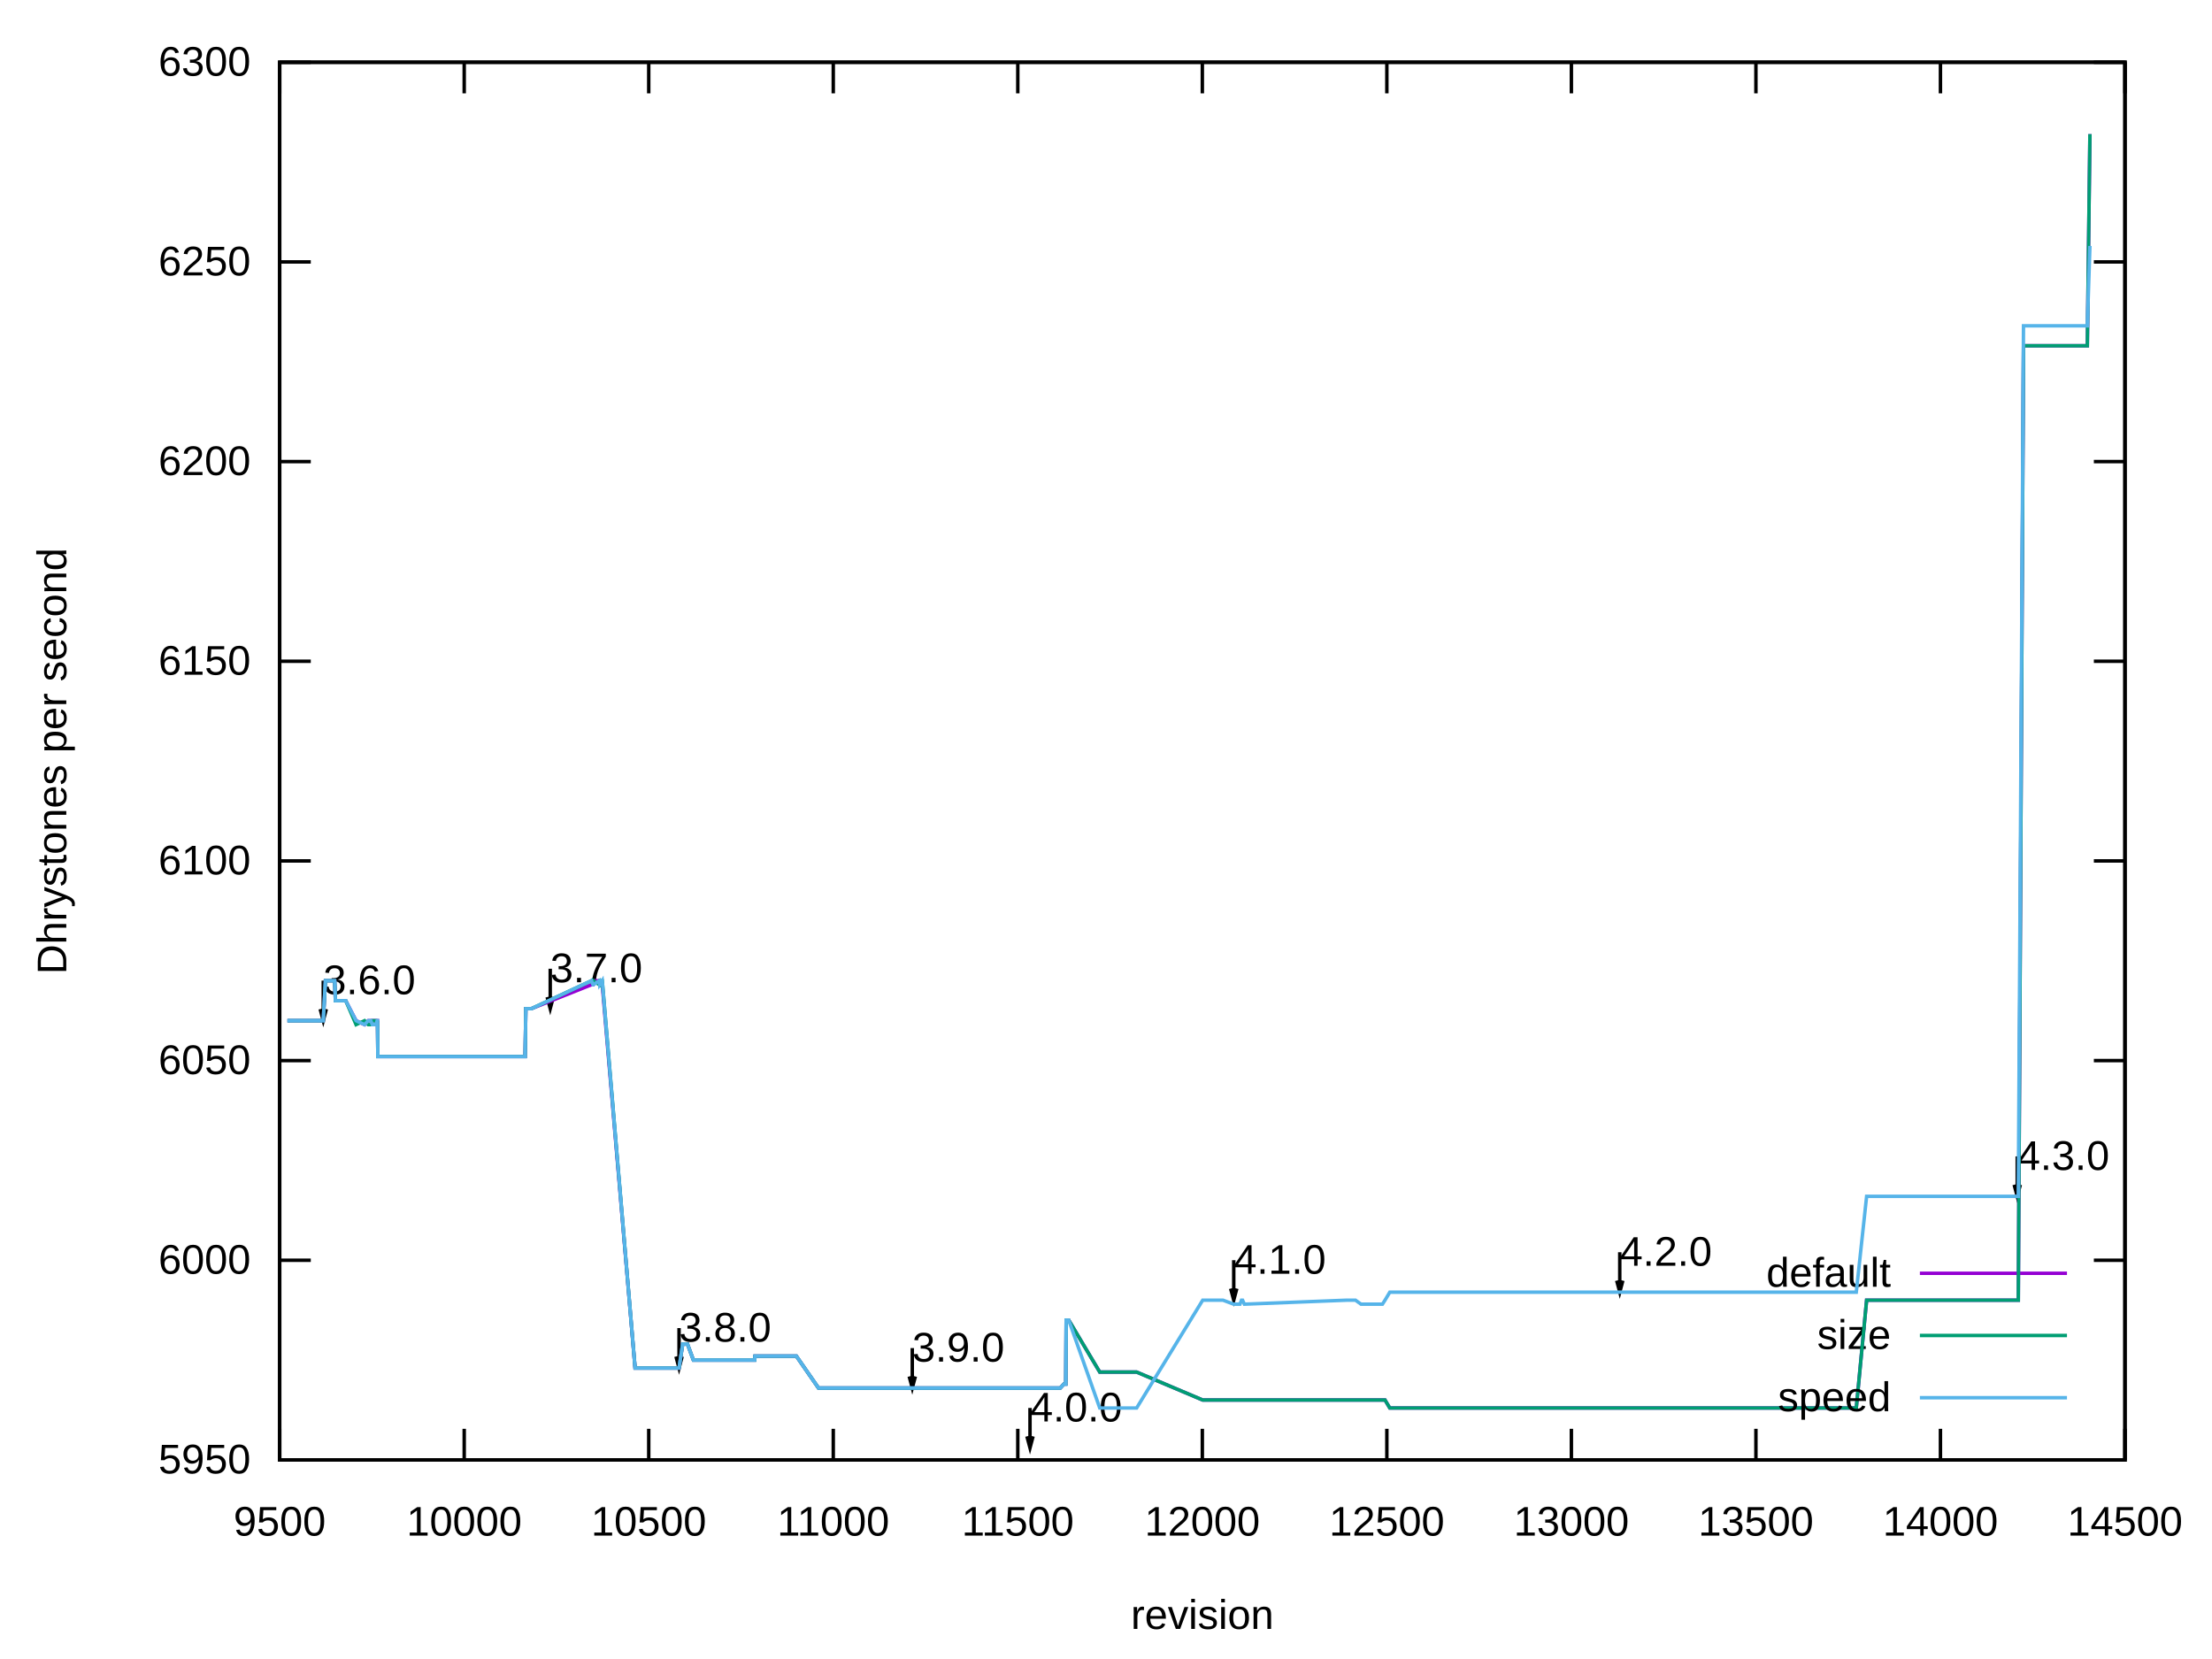
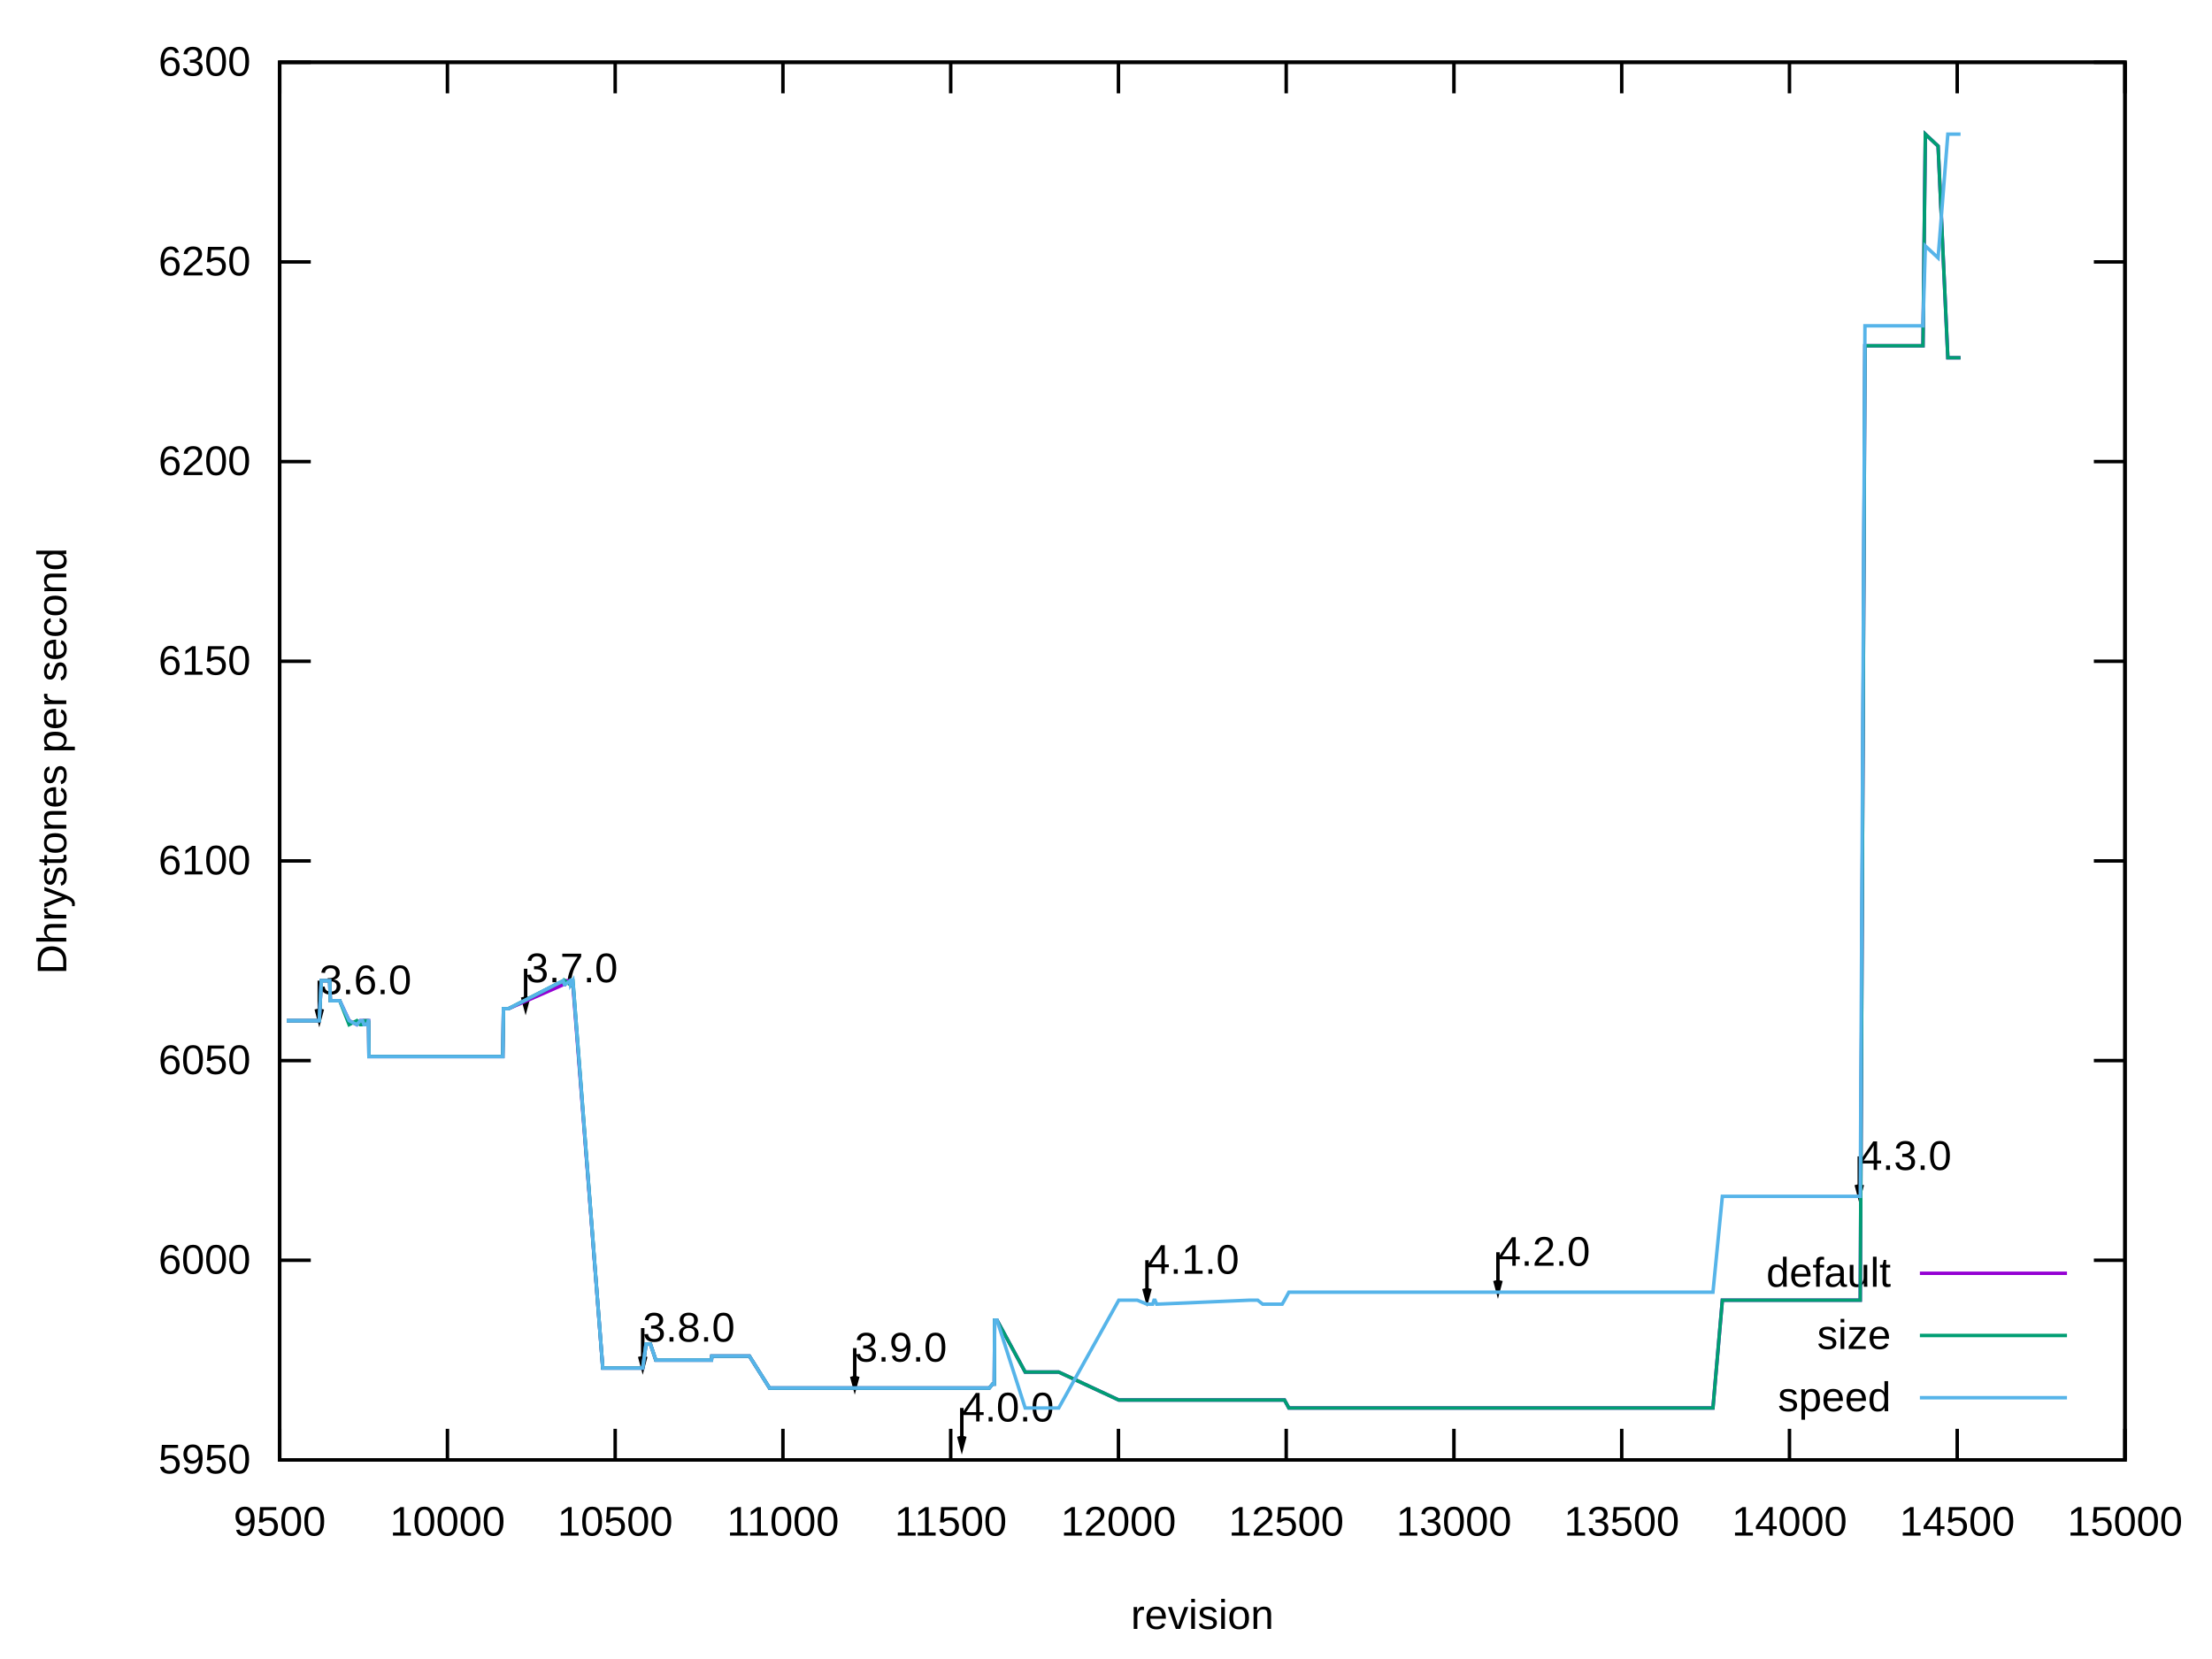
<svg xmlns="http://www.w3.org/2000/svg" xmlns:xlink="http://www.w3.org/1999/xlink" width="640" height="480" viewBox="0 0 640 480">
  <g id="gnuplot_canvas">
    <rect x="0" y="0" width="640" height="480" fill="none" />
    <defs>
      <circle id="gpDot" r="0.5" stroke-width="0.5" stroke="currentColor" />
      <path id="gpPt0" stroke-width="0.222" stroke="currentColor" d="M-1,0 h2 M0,-1 v2" />
      <path id="gpPt1" stroke-width="0.222" stroke="currentColor" d="M-1,-1 L1,1 M1,-1 L-1,1" />
      <path id="gpPt2" stroke-width="0.222" stroke="currentColor" d="M-1,0 L1,0 M0,-1 L0,1 M-1,-1 L1,1 M-1,1 L1,-1" />
      <rect id="gpPt3" stroke-width="0.222" stroke="currentColor" x="-1" y="-1" width="2" height="2" />
      <rect id="gpPt4" stroke-width="0.222" stroke="currentColor" fill="currentColor" x="-1" y="-1" width="2" height="2" />
      <circle id="gpPt5" stroke-width="0.222" stroke="currentColor" cx="0" cy="0" r="1" />
      <use xlink:href="#gpPt5" id="gpPt6" fill="currentColor" stroke="none" />
      <path id="gpPt7" stroke-width="0.222" stroke="currentColor" d="M0,-1.33 L-1.33,0.67 L1.33,0.67 z" />
      <use xlink:href="#gpPt7" id="gpPt8" fill="currentColor" stroke="none" />
      <use xlink:href="#gpPt7" id="gpPt9" stroke="currentColor" transform="rotate(180)" />
      <use xlink:href="#gpPt9" id="gpPt10" fill="currentColor" stroke="none" />
      <use xlink:href="#gpPt3" id="gpPt11" stroke="currentColor" transform="rotate(45)" />
      <use xlink:href="#gpPt11" id="gpPt12" fill="currentColor" stroke="none" />
      <path id="gpPt13" stroke-width="0.222" stroke="currentColor" d="M0,1.330 L1.265,0.411 L0.782,-1.067 L-0.782,-1.076 L-1.265,0.411 z" />
      <use xlink:href="#gpPt13" id="gpPt14" fill="currentColor" stroke="none" />
      <filter id="textbox" filterUnits="objectBoundingBox" x="0" y="0" height="1" width="1">
        <feFlood flood-color="white" flood-opacity="1" result="bgnd" />
        <feComposite in="SourceGraphic" in2="bgnd" operator="atop" />
      </filter>
      <filter id="greybox" filterUnits="objectBoundingBox" x="0" y="0" height="1" width="1">
        <feFlood flood-color="lightgrey" flood-opacity="1" result="grey" />
        <feComposite in="SourceGraphic" in2="grey" operator="atop" />
      </filter>
    </defs>
    <g fill="none" color="white" stroke="currentColor" stroke-width="1.00" stroke-linecap="butt" stroke-linejoin="miter">
</g>
    <g fill="none" color="black" stroke="currentColor" stroke-width="1.00" stroke-linecap="butt" stroke-linejoin="miter">
      <path stroke="black" d="M80.92,422.40 L89.92,422.40 M614.82,422.40 L605.82,422.40  " />
      <g transform="translate(72.53,426.30)" stroke="none" fill="black" font-family="Arial" font-size="12.00" text-anchor="end">
        <text>
          <tspan font-family="Arial"> 5950</tspan>
        </text>
      </g>
    </g>
    <g fill="none" color="black" stroke="currentColor" stroke-width="1.00" stroke-linecap="butt" stroke-linejoin="miter">
      <path stroke="black" d="M80.92,364.63 L89.92,364.63 M614.82,364.63 L605.82,364.63  " />
      <g transform="translate(72.53,368.53)" stroke="none" fill="black" font-family="Arial" font-size="12.00" text-anchor="end">
        <text>
          <tspan font-family="Arial"> 6000</tspan>
        </text>
      </g>
    </g>
    <g fill="none" color="black" stroke="currentColor" stroke-width="1.00" stroke-linecap="butt" stroke-linejoin="miter">
      <path stroke="black" d="M80.92,306.86 L89.92,306.86 M614.82,306.86 L605.82,306.86  " />
      <g transform="translate(72.53,310.76)" stroke="none" fill="black" font-family="Arial" font-size="12.00" text-anchor="end">
        <text>
          <tspan font-family="Arial"> 6050</tspan>
        </text>
      </g>
    </g>
    <g fill="none" color="black" stroke="currentColor" stroke-width="1.00" stroke-linecap="butt" stroke-linejoin="miter">
      <path stroke="black" d="M80.92,249.09 L89.92,249.09 M614.82,249.09 L605.82,249.09  " />
      <g transform="translate(72.53,252.99)" stroke="none" fill="black" font-family="Arial" font-size="12.00" text-anchor="end">
        <text>
          <tspan font-family="Arial"> 6100</tspan>
        </text>
      </g>
    </g>
    <g fill="none" color="black" stroke="currentColor" stroke-width="1.00" stroke-linecap="butt" stroke-linejoin="miter">
      <path stroke="black" d="M80.92,191.32 L89.92,191.32 M614.82,191.32 L605.82,191.32  " />
      <g transform="translate(72.53,195.22)" stroke="none" fill="black" font-family="Arial" font-size="12.00" text-anchor="end">
        <text>
          <tspan font-family="Arial"> 6150</tspan>
        </text>
      </g>
    </g>
    <g fill="none" color="black" stroke="currentColor" stroke-width="1.00" stroke-linecap="butt" stroke-linejoin="miter">
      <path stroke="black" d="M80.92,133.55 L89.92,133.55 M614.82,133.55 L605.82,133.55  " />
      <g transform="translate(72.53,137.45)" stroke="none" fill="black" font-family="Arial" font-size="12.00" text-anchor="end">
        <text>
          <tspan font-family="Arial"> 6200</tspan>
        </text>
      </g>
    </g>
    <g fill="none" color="black" stroke="currentColor" stroke-width="1.00" stroke-linecap="butt" stroke-linejoin="miter">
      <path stroke="black" d="M80.92,75.78 L89.92,75.78 M614.82,75.78 L605.82,75.78  " />
      <g transform="translate(72.53,79.68)" stroke="none" fill="black" font-family="Arial" font-size="12.00" text-anchor="end">
        <text>
          <tspan font-family="Arial"> 6250</tspan>
        </text>
      </g>
    </g>
    <g fill="none" color="black" stroke="currentColor" stroke-width="1.00" stroke-linecap="butt" stroke-linejoin="miter">
      <path stroke="black" d="M80.92,18.01 L89.92,18.01 M614.82,18.01 L605.82,18.01  " />
      <g transform="translate(72.53,21.91)" stroke="none" fill="black" font-family="Arial" font-size="12.00" text-anchor="end">
        <text>
          <tspan font-family="Arial"> 6300</tspan>
        </text>
      </g>
    </g>
    <g fill="none" color="black" stroke="currentColor" stroke-width="1.00" stroke-linecap="butt" stroke-linejoin="miter">
      <path stroke="black" d="M80.92,422.40 L80.92,413.40 M80.92,18.01 L80.92,27.01  " />
      <g transform="translate(80.92,444.30)" stroke="none" fill="black" font-family="Arial" font-size="12.00" text-anchor="middle">
        <text>
          <tspan font-family="Arial"> 9500</tspan>
        </text>
      </g>
    </g>
    <g fill="none" color="black" stroke="currentColor" stroke-width="1.00" stroke-linecap="butt" stroke-linejoin="miter">
-       <path stroke="black" d="M134.31,422.40 L134.31,413.40 M134.31,18.01 L134.31,27.01  " />
-       <g transform="translate(134.31,444.30)" stroke="none" fill="black" font-family="Arial" font-size="12.00" text-anchor="middle">
+       <path stroke="black" d="M129.46,422.40 L129.46,413.40 M129.46,18.01 L129.46,27.01  " />
+       <g transform="translate(129.46,444.30)" stroke="none" fill="black" font-family="Arial" font-size="12.00" text-anchor="middle">
        <text>
          <tspan font-family="Arial"> 10000</tspan>
        </text>
      </g>
    </g>
    <g fill="none" color="black" stroke="currentColor" stroke-width="1.00" stroke-linecap="butt" stroke-linejoin="miter">
-       <path stroke="black" d="M187.70,422.40 L187.70,413.40 M187.70,18.01 L187.70,27.01  " />
-       <g transform="translate(187.70,444.30)" stroke="none" fill="black" font-family="Arial" font-size="12.00" text-anchor="middle">
+       <path stroke="black" d="M177.99,422.40 L177.99,413.40 M177.99,18.01 L177.99,27.01  " />
+       <g transform="translate(177.99,444.30)" stroke="none" fill="black" font-family="Arial" font-size="12.00" text-anchor="middle">
        <text>
          <tspan font-family="Arial"> 10500</tspan>
        </text>
      </g>
    </g>
    <g fill="none" color="black" stroke="currentColor" stroke-width="1.00" stroke-linecap="butt" stroke-linejoin="miter">
-       <path stroke="black" d="M241.09,422.40 L241.09,413.40 M241.09,18.01 L241.09,27.01  " />
-       <g transform="translate(241.09,444.30)" stroke="none" fill="black" font-family="Arial" font-size="12.00" text-anchor="middle">
+       <path stroke="black" d="M226.53,422.40 L226.53,413.40 M226.53,18.01 L226.53,27.01  " />
+       <g transform="translate(226.53,444.30)" stroke="none" fill="black" font-family="Arial" font-size="12.00" text-anchor="middle">
        <text>
          <tspan font-family="Arial"> 11000</tspan>
        </text>
      </g>
    </g>
    <g fill="none" color="black" stroke="currentColor" stroke-width="1.00" stroke-linecap="butt" stroke-linejoin="miter">
-       <path stroke="black" d="M294.48,422.40 L294.48,413.40 M294.48,18.01 L294.48,27.01  " />
-       <g transform="translate(294.48,444.30)" stroke="none" fill="black" font-family="Arial" font-size="12.00" text-anchor="middle">
+       <path stroke="black" d="M275.07,422.40 L275.07,413.40 M275.07,18.01 L275.07,27.01  " />
+       <g transform="translate(275.07,444.30)" stroke="none" fill="black" font-family="Arial" font-size="12.00" text-anchor="middle">
        <text>
          <tspan font-family="Arial"> 11500</tspan>
        </text>
      </g>
    </g>
    <g fill="none" color="black" stroke="currentColor" stroke-width="1.00" stroke-linecap="butt" stroke-linejoin="miter">
-       <path stroke="black" d="M347.87,422.40 L347.87,413.40 M347.87,18.01 L347.87,27.01  " />
-       <g transform="translate(347.87,444.30)" stroke="none" fill="black" font-family="Arial" font-size="12.00" text-anchor="middle">
+       <path stroke="black" d="M323.60,422.40 L323.60,413.40 M323.60,18.01 L323.60,27.01  " />
+       <g transform="translate(323.60,444.30)" stroke="none" fill="black" font-family="Arial" font-size="12.00" text-anchor="middle">
        <text>
          <tspan font-family="Arial"> 12000</tspan>
        </text>
      </g>
    </g>
    <g fill="none" color="black" stroke="currentColor" stroke-width="1.00" stroke-linecap="butt" stroke-linejoin="miter">
-       <path stroke="black" d="M401.26,422.40 L401.26,413.40 M401.26,18.01 L401.26,27.01  " />
-       <g transform="translate(401.26,444.30)" stroke="none" fill="black" font-family="Arial" font-size="12.00" text-anchor="middle">
+       <path stroke="black" d="M372.14,422.40 L372.14,413.40 M372.14,18.01 L372.14,27.01  " />
+       <g transform="translate(372.14,444.30)" stroke="none" fill="black" font-family="Arial" font-size="12.00" text-anchor="middle">
        <text>
          <tspan font-family="Arial"> 12500</tspan>
        </text>
      </g>
    </g>
    <g fill="none" color="black" stroke="currentColor" stroke-width="1.00" stroke-linecap="butt" stroke-linejoin="miter">
-       <path stroke="black" d="M454.65,422.40 L454.65,413.40 M454.65,18.01 L454.65,27.01  " />
-       <g transform="translate(454.65,444.30)" stroke="none" fill="black" font-family="Arial" font-size="12.00" text-anchor="middle">
+       <path stroke="black" d="M420.67,422.40 L420.67,413.40 M420.67,18.01 L420.67,27.01  " />
+       <g transform="translate(420.67,444.30)" stroke="none" fill="black" font-family="Arial" font-size="12.00" text-anchor="middle">
        <text>
          <tspan font-family="Arial"> 13000</tspan>
        </text>
      </g>
    </g>
    <g fill="none" color="black" stroke="currentColor" stroke-width="1.00" stroke-linecap="butt" stroke-linejoin="miter">
-       <path stroke="black" d="M508.04,422.40 L508.04,413.40 M508.04,18.01 L508.04,27.01  " />
-       <g transform="translate(508.04,444.30)" stroke="none" fill="black" font-family="Arial" font-size="12.00" text-anchor="middle">
+       <path stroke="black" d="M469.21,422.40 L469.21,413.40 M469.21,18.01 L469.21,27.01  " />
+       <g transform="translate(469.21,444.30)" stroke="none" fill="black" font-family="Arial" font-size="12.00" text-anchor="middle">
        <text>
          <tspan font-family="Arial"> 13500</tspan>
        </text>
      </g>
    </g>
    <g fill="none" color="black" stroke="currentColor" stroke-width="1.00" stroke-linecap="butt" stroke-linejoin="miter">
-       <path stroke="black" d="M561.43,422.40 L561.43,413.40 M561.43,18.01 L561.43,27.01  " />
-       <g transform="translate(561.43,444.30)" stroke="none" fill="black" font-family="Arial" font-size="12.00" text-anchor="middle">
+       <path stroke="black" d="M517.75,422.40 L517.75,413.40 M517.75,18.01 L517.75,27.01  " />
+       <g transform="translate(517.75,444.30)" stroke="none" fill="black" font-family="Arial" font-size="12.00" text-anchor="middle">
        <text>
          <tspan font-family="Arial"> 14000</tspan>
+         </text>
+       </g>
+     </g>
+     <g fill="none" color="black" stroke="currentColor" stroke-width="1.00" stroke-linecap="butt" stroke-linejoin="miter">
+       <path stroke="black" d="M566.28,422.40 L566.28,413.40 M566.28,18.01 L566.28,27.01  " />
+       <g transform="translate(566.28,444.30)" stroke="none" fill="black" font-family="Arial" font-size="12.00" text-anchor="middle">
+         <text>
+           <tspan font-family="Arial"> 14500</tspan>
        </text>
      </g>
    </g>
    <g fill="none" color="black" stroke="currentColor" stroke-width="1.00" stroke-linecap="butt" stroke-linejoin="miter">
      <path stroke="black" d="M614.82,422.40 L614.82,413.40 M614.82,18.01 L614.82,27.01  " />
      <g transform="translate(614.82,444.30)" stroke="none" fill="black" font-family="Arial" font-size="12.00" text-anchor="middle">
        <text>
-           <tspan font-family="Arial"> 14500</tspan>
+           <tspan font-family="Arial"> 15000</tspan>
        </text>
      </g>
    </g>
    <g fill="none" color="black" stroke="currentColor" stroke-width="1.00" stroke-linecap="butt" stroke-linejoin="miter">
</g>
    <g fill="none" color="black" stroke="currentColor" stroke-width="1.00" stroke-linecap="butt" stroke-linejoin="miter">
      <path stroke="black" d="M80.92,18.01 L80.92,422.40 L614.82,422.40 L614.82,18.01 L80.92,18.01 Z  " />
-       <g transform="translate(93.52,287.65)" stroke="none" fill="black" font-family="Arial" font-size="12.00" text-anchor="start">
+       <g transform="translate(92.37,287.65)" stroke="none" fill="black" font-family="Arial" font-size="12.00" text-anchor="start">
        <text>
          <tspan font-family="Arial">3.6.0</tspan>
        </text>
      </g>
-       <g transform="translate(159.19,284.19)" stroke="none" fill="black" font-family="Arial" font-size="12.00" text-anchor="start">
+       <g transform="translate(152.07,284.19)" stroke="none" fill="black" font-family="Arial" font-size="12.00" text-anchor="start">
        <text>
          <tspan font-family="Arial">3.7.0</tspan>
        </text>
      </g>
-       <g transform="translate(196.46,388.17)" stroke="none" fill="black" font-family="Arial" font-size="12.00" text-anchor="start">
+       <g transform="translate(185.95,388.17)" stroke="none" fill="black" font-family="Arial" font-size="12.00" text-anchor="start">
        <text>
          <tspan font-family="Arial">3.8.0</tspan>
        </text>
      </g>
-       <g transform="translate(263.94,393.95)" stroke="none" fill="black" font-family="Arial" font-size="12.00" text-anchor="start">
+       <g transform="translate(247.30,393.95)" stroke="none" fill="black" font-family="Arial" font-size="12.00" text-anchor="start">
        <text>
          <tspan font-family="Arial">3.9.0</tspan>
        </text>
      </g>
-       <g transform="translate(298.00,411.28)" stroke="none" fill="black" font-family="Arial" font-size="12.00" text-anchor="start">
+       <g transform="translate(278.27,411.28)" stroke="none" fill="black" font-family="Arial" font-size="12.00" text-anchor="start">
        <text>
          <tspan font-family="Arial">4.0.0</tspan>
        </text>
      </g>
-       <g transform="translate(356.95,368.53)" stroke="none" fill="black" font-family="Arial" font-size="12.00" text-anchor="start">
+       <g transform="translate(331.85,368.53)" stroke="none" fill="black" font-family="Arial" font-size="12.00" text-anchor="start">
        <text>
          <tspan font-family="Arial">4.1.0</tspan>
        </text>
      </g>
-       <g transform="translate(468.64,366.22)" stroke="none" fill="black" font-family="Arial" font-size="12.00" text-anchor="start">
+       <g transform="translate(433.39,366.22)" stroke="none" fill="black" font-family="Arial" font-size="12.00" text-anchor="start">
        <text>
          <tspan font-family="Arial">4.2.0</tspan>
        </text>
      </g>
-       <g transform="translate(583.64,338.49)" stroke="none" fill="black" font-family="Arial" font-size="12.00" text-anchor="start">
+       <g transform="translate(537.94,338.49)" stroke="none" fill="black" font-family="Arial" font-size="12.00" text-anchor="start">
        <text>
          <tspan font-family="Arial">4.3.0</tspan>
        </text>
      </g>
-       <path stroke="black" d="M92.64,291.96 L93.53,295.30 L94.42,291.96 M93.53,283.74 L93.53,295.30 M158.31,288.49 L159.20,291.83 L160.09,288.49   M159.20,280.28 L159.20,291.83 M195.58,392.48 L196.47,395.82 L197.36,392.48 M196.47,384.26 L196.47,395.82 M263.06,398.25   L263.95,401.59 L264.84,398.25 M263.95,390.04 L263.95,401.59 M297.12,415.58 L298.01,418.92 L298.90,415.58 M298.01,407.37   L298.01,418.92 M356.07,372.83 L356.96,376.17 L357.85,372.83 M356.96,364.62 L356.96,376.17 M467.76,370.52 L468.65,373.86   L469.54,370.52 M468.65,362.31 L468.65,373.86 M582.76,342.79 L583.65,346.13 L584.54,342.79 M583.65,334.58 L583.65,346.13    " />
+       <path stroke="black" d="M91.49,291.96 L92.38,295.30 L93.27,291.96 M92.38,283.74 L92.38,295.30 M151.19,288.49 L152.08,291.83 L152.97,288.49   M152.08,280.28 L152.08,291.83 M185.07,392.48 L185.96,395.82 L186.85,392.48 M185.96,384.26 L185.96,395.82 M246.42,398.25   L247.31,401.59 L248.20,398.25 M247.31,390.04 L247.31,401.59 M277.39,415.58 L278.28,418.92 L279.17,415.58 M278.28,407.37   L278.28,418.92 M330.97,372.83 L331.86,376.17 L332.75,372.83 M331.86,364.62 L331.86,376.17 M432.51,370.52 L433.40,373.86   L434.29,370.52 M433.40,362.31 L433.40,373.86 M537.06,342.79 L537.95,346.13 L538.84,342.79 M537.95,334.58 L537.95,346.13    " />
    </g>
    <g fill="none" color="black" stroke="currentColor" stroke-width="1.00" stroke-linecap="butt" stroke-linejoin="miter">
      <g transform="translate(19.18,220.21) rotate(270)" stroke="none" fill="black" font-family="Arial" font-size="12.00" text-anchor="middle">
        <text>
          <tspan font-family="Arial">Dhrystones per second</tspan>
        </text>
      </g>
    </g>
    <g fill="none" color="black" stroke="currentColor" stroke-width="1.00" stroke-linecap="butt" stroke-linejoin="miter">
      <g transform="translate(347.87,471.30)" stroke="none" fill="black" font-family="Arial" font-size="12.00" text-anchor="middle">
        <text>
          <tspan font-family="Arial">revision</tspan>
        </text>
      </g>
    </g>
    <g fill="none" color="black" stroke="currentColor" stroke-width="1.00" stroke-linecap="butt" stroke-linejoin="miter">
</g>
    <g id="gnuplot_plot_1">
      <g fill="none" color="black" stroke="currentColor" stroke-width="1.00" stroke-linecap="butt" stroke-linejoin="miter">
        <g transform="translate(547.09,372.30)" stroke="none" fill="black" font-family="Arial" font-size="12.00" text-anchor="end">
          <text>
            <tspan font-family="Arial">default</tspan>
          </text>
        </g>
      </g>
      <g fill="none" color="black" stroke="currentColor" stroke-width="1.00" stroke-linecap="butt" stroke-linejoin="miter">
-         <path stroke="rgb(148,   0, 211)" d="M555.48,368.40 L598.04,368.40 M83.16,295.31 L85.19,295.31 L86.26,295.31 L88.18,295.31 L89.57,295.31 L90.42,295.31   L91.17,295.31 L91.70,295.31 L91.81,295.31 L91.92,295.31 L92.03,295.31 L93.52,295.31 L94.16,283.75 L95.01,283.75   L95.34,283.75 L95.44,283.75 L95.55,283.75 L95.66,283.75 L95.87,283.75 L96.40,283.75 L96.51,283.75 L96.83,283.75   L97.04,289.53 L97.26,289.53 L97.36,289.53 L97.90,289.53 L98.22,289.53 L98.43,289.53 L98.54,289.53 L98.65,289.53   L100.03,289.53 L103.02,295.31 L105.48,296.46 L106.55,295.31 L107.29,295.31 L107.72,295.31 L108.79,295.31 L109.11,295.31   L109.22,295.31 L109.32,305.70 L109.43,305.70 L110.07,305.70 L111.25,305.70 L111.89,305.70 L111.99,305.70 L112.21,305.70   L112.63,305.70 L113.27,305.70 L113.70,305.70 L113.81,305.70 L114.56,305.70 L114.88,305.70 L114.98,305.70 L115.09,305.70   L116.16,305.70 L116.37,305.70 L116.80,305.70 L121.39,305.70 L128.86,305.70 L129.29,305.70 L129.50,305.70 L129.61,305.70   L130.15,305.70 L151.72,305.70 L151.93,305.70 L152.14,291.84 L152.89,291.84 L153.64,291.84 L153.74,291.84 L171.15,284.91   L171.58,284.91 L171.68,283.75 L173.39,283.75 L173.50,283.75 L174.25,284.91 L183.75,395.83 L187.17,395.83 L188.77,395.83   L191.97,395.83 L193.89,395.83 L196.46,395.83 L197.52,388.89 L198.48,388.89 L198.91,388.89 L200.62,393.51 L202.65,393.51   L203.18,393.51 L204.36,393.51 L204.78,393.51 L205.64,393.51 L217.06,393.51 L217.81,393.51 L218.24,393.51 L218.35,393.51   L218.45,392.36 L218.67,392.36 L219.73,392.36 L230.41,392.36 L236.82,401.60 L238.31,401.60 L250.38,401.60 L251.77,401.60   L257.11,401.60 L263.94,401.60 L268.85,401.60 L276.33,401.60 L276.86,401.60 L280.71,401.60 L287.54,401.60 L287.86,401.60   L288.82,401.60 L295.23,401.60 L295.44,401.60 L298.00,401.60 L303.66,401.60 L306.65,401.60 L306.76,401.60 L307.83,400.45   L308.36,400.45 L308.47,381.96 L309.11,381.96 L309.22,381.96 L318.19,396.98 L328.86,396.98 L347.98,405.07 L353.85,405.07   L356.95,405.07 L358.33,405.07 L358.55,405.07 L358.76,405.07 L359.19,405.07 L359.51,405.07 L360.04,405.07 L389.73,405.07   L392.18,405.07 L393.79,405.07 L395.92,405.07 L397.42,405.07 L399.98,405.07 L400.73,405.07 L402.11,407.38 L416.42,407.38   L419.73,407.38 L421.44,407.38 L421.76,407.38 L427.53,407.38 L431.59,407.38 L432.76,407.38 L436.18,407.38 L439.91,407.38   L441.30,407.38 L443.01,407.38 L443.97,407.38 L451.34,407.38 L468.64,407.38 L476.01,407.38 L486.68,407.38 L507.51,407.38   L528.22,407.38 L529.29,407.38 L530.36,407.38 L534.52,407.38 L537.08,407.38 L540.07,376.18 L550.75,376.18 L561.43,376.18   L581.08,376.18 L583.64,376.18 L583.96,376.18 L585.46,100.04 L586.52,100.04 L586.84,100.04 L587.70,100.04 L587.91,100.04   L588.45,100.04 L593.46,100.04 L598.38,100.04 L600.94,100.04 L603.93,100.04 L604.68,38.81  " />
+         <path stroke="rgb(148,   0, 211)" d="M555.48,368.40 L598.04,368.40 M82.96,295.31 L84.80,295.31 L85.77,295.31 L87.52,295.31 L88.78,295.31 L89.56,295.31   L90.24,295.31 L90.72,295.31 L90.82,295.31 L90.92,295.31 L91.02,295.31 L92.37,295.31 L92.96,283.75 L93.73,283.75   L94.02,283.75 L94.12,283.75 L94.22,283.75 L94.32,283.75 L94.51,283.75 L95.00,283.75 L95.09,283.75 L95.38,283.75   L95.58,289.53 L95.77,289.53 L95.87,289.53 L96.35,289.53 L96.65,289.53 L96.84,289.53 L96.94,289.53 L97.03,289.53   L98.30,289.53 L101.01,295.31 L103.25,296.46 L104.22,295.31 L104.90,295.31 L105.29,295.31 L106.26,295.31 L106.55,295.31   L106.64,295.31 L106.74,305.70 L106.84,305.70 L107.42,305.70 L108.49,305.70 L109.07,305.70 L109.17,305.70 L109.36,305.70   L109.75,305.70 L110.33,305.70 L110.72,305.70 L110.82,305.70 L111.50,305.70 L111.79,305.70 L111.89,305.70 L111.98,305.70   L112.95,305.70 L113.15,305.70 L113.54,305.70 L117.71,305.70 L124.51,305.70 L124.89,305.70 L125.09,305.70 L125.19,305.70   L125.67,305.70 L145.28,305.70 L145.47,305.70 L145.67,291.84 L146.35,291.84 L147.03,291.84 L147.12,291.84 L162.95,284.91   L163.33,284.91 L163.43,283.75 L164.98,283.75 L165.08,283.75 L165.76,284.91 L174.40,395.83 L177.51,395.83 L178.96,395.83   L181.88,395.83 L183.62,395.83 L185.95,395.83 L186.92,388.89 L187.80,388.89 L188.19,388.89 L189.74,393.51 L191.58,393.51   L192.07,393.51 L193.14,393.51 L193.52,393.51 L194.30,393.51 L204.69,393.51 L205.37,393.51 L205.76,393.51 L205.85,393.51   L205.95,392.36 L206.14,392.36 L207.11,392.36 L216.82,392.36 L222.65,401.60 L224.01,401.60 L234.97,401.60 L236.24,401.60   L241.09,401.60 L247.30,401.60 L251.77,401.60 L258.56,401.60 L259.05,401.60 L262.54,401.60 L268.76,401.60 L269.05,401.60   L269.92,401.60 L275.74,401.60 L275.94,401.60 L278.27,401.60 L283.41,401.60 L286.13,401.60 L286.23,401.60 L287.20,400.45   L287.68,400.45 L287.78,381.96 L288.36,381.96 L288.46,381.96 L296.62,396.98 L306.32,396.98 L323.70,405.07 L329.04,405.07   L331.85,405.07 L333.11,405.07 L333.31,405.07 L333.50,405.07 L333.89,405.07 L334.18,405.07 L334.67,405.07 L361.65,405.07   L363.89,405.07 L365.34,405.07 L367.28,405.07 L368.64,405.07 L370.97,405.07 L371.65,405.07 L372.91,407.38 L385.92,407.38   L388.93,407.38 L390.48,407.38 L390.78,407.38 L396.02,407.38 L399.71,407.38 L400.77,407.38 L403.88,407.38 L407.28,407.38   L408.54,407.38 L410.09,407.38 L410.97,407.38 L417.67,407.38 L433.39,407.38 L440.09,407.38 L449.80,407.38 L468.73,407.38   L487.56,407.38 L488.53,407.38 L489.50,407.38 L493.28,407.38 L495.61,407.38 L498.33,376.18 L508.04,376.18 L517.75,376.18   L535.61,376.18 L537.94,376.18 L538.23,376.18 L539.59,100.04 L540.56,100.04 L540.85,100.04 L541.63,100.04 L541.82,100.04   L542.31,100.04 L546.87,100.04 L551.33,100.04 L553.66,100.04 L556.38,100.04 L557.06,38.81 L560.75,42.27 L563.57,103.51   L567.25,103.51  " />
      </g>
    </g>
    <g id="gnuplot_plot_2">
      <g fill="none" color="black" stroke="currentColor" stroke-width="1.00" stroke-linecap="butt" stroke-linejoin="miter">
        <g transform="translate(547.09,390.30)" stroke="none" fill="black" font-family="Arial" font-size="12.00" text-anchor="end">
          <text>
            <tspan font-family="Arial">size</tspan>
          </text>
        </g>
      </g>
      <g fill="none" color="black" stroke="currentColor" stroke-width="1.00" stroke-linecap="butt" stroke-linejoin="miter">
-         <path stroke="rgb(  0, 158, 115)" d="M555.48,386.40 L598.04,386.40 M83.16,295.31 L85.19,295.31 L86.26,295.31 L88.18,295.31 L89.57,295.31 L90.42,295.31   L91.17,295.31 L91.70,295.31 L91.81,295.31 L91.92,295.31 L92.03,295.31 L93.52,295.31 L94.16,283.75 L95.01,283.75   L95.34,283.75 L95.44,283.75 L95.55,283.75 L95.66,283.75 L95.87,283.75 L96.40,283.75 L96.51,283.75 L96.83,283.75   L97.04,289.53 L97.26,289.53 L97.36,289.53 L97.90,289.53 L98.22,289.53 L98.43,289.53 L98.54,289.53 L98.65,289.53   L100.03,289.53 L103.02,296.46 L105.48,295.31 L106.55,296.46 L107.29,296.46 L107.72,295.31 L108.79,295.31 L109.11,296.46   L109.22,295.31 L109.32,305.70 L109.43,305.70 L110.07,305.70 L111.25,305.70 L111.89,305.70 L111.99,305.70 L112.21,305.70   L112.63,305.70 L113.27,305.70 L113.70,305.70 L113.81,305.70 L114.56,305.70 L114.88,305.70 L114.98,305.70 L115.09,305.70   L116.16,305.70 L116.37,305.70 L116.80,305.70 L121.39,305.70 L128.86,305.70 L129.29,305.70 L129.50,305.70 L129.61,305.70   L130.15,305.70 L151.72,305.70 L151.93,305.70 L152.14,291.84 L152.89,291.84 L153.64,291.84 L153.74,291.84 L171.15,283.75   L171.58,284.91 L171.68,283.75 L173.39,284.91 L173.50,283.75 L174.25,283.75 L183.75,395.83 L187.17,395.83 L188.77,395.83   L191.97,395.83 L193.89,395.83 L196.46,395.83 L197.52,388.89 L198.48,388.89 L198.91,388.89 L200.62,393.51 L202.65,393.51   L203.18,393.51 L204.36,393.51 L204.78,393.51 L205.64,393.51 L217.06,393.51 L217.81,393.51 L218.24,393.51 L218.35,393.51   L218.45,392.36 L218.67,392.36 L219.73,392.36 L230.41,392.36 L236.82,401.60 L238.31,401.60 L250.38,401.60 L251.77,401.60   L257.11,401.60 L263.94,401.60 L268.85,401.60 L276.33,401.60 L276.86,401.60 L280.71,401.60 L287.54,401.60 L287.86,401.60   L288.82,401.60 L295.23,401.60 L295.44,401.60 L298.00,401.60 L303.66,401.60 L306.65,401.60 L306.76,401.60 L307.83,400.45   L308.36,400.45 L308.47,381.96 L309.11,381.96 L309.22,381.96 L318.19,396.98 L328.86,396.98 L347.98,405.07 L353.85,405.07   L356.95,405.07 L358.33,405.07 L358.55,405.07 L358.76,405.07 L359.19,405.07 L359.51,405.07 L360.04,405.07 L389.73,405.07   L392.18,405.07 L393.79,405.07 L395.92,405.07 L397.42,405.07 L399.98,405.07 L400.73,405.07 L402.11,407.38 L416.42,407.38   L419.73,407.38 L421.44,407.38 L421.76,407.38 L427.53,407.38 L431.59,407.38 L432.76,407.38 L436.18,407.38 L439.91,407.38   L441.30,407.38 L443.01,407.38 L443.97,407.38 L451.34,407.38 L468.64,407.38 L476.01,407.38 L486.68,407.38 L507.51,407.38   L528.22,407.38 L529.29,407.38 L530.36,407.38 L534.52,407.38 L537.08,407.38 L540.07,376.18 L550.75,376.18 L561.43,376.18   L581.08,376.18 L583.64,376.18 L583.96,376.18 L585.46,100.04 L586.52,100.04 L586.84,100.04 L587.70,100.04 L587.91,100.04   L588.45,100.04 L593.46,100.04 L598.38,100.04 L600.94,100.04 L603.93,100.04 L604.68,38.81  " />
+         <path stroke="rgb(  0, 158, 115)" d="M555.48,386.40 L598.04,386.40 M82.96,295.31 L84.80,295.31 L85.77,295.31 L87.52,295.31 L88.78,295.31 L89.56,295.31   L90.24,295.31 L90.72,295.31 L90.82,295.31 L90.92,295.31 L91.02,295.31 L92.37,295.31 L92.96,283.75 L93.73,283.75   L94.02,283.75 L94.12,283.75 L94.22,283.75 L94.32,283.75 L94.51,283.75 L95.00,283.75 L95.09,283.75 L95.38,283.75   L95.58,289.53 L95.77,289.53 L95.87,289.53 L96.35,289.53 L96.65,289.53 L96.84,289.53 L96.94,289.53 L97.03,289.53   L98.30,289.53 L101.01,296.46 L103.25,295.31 L104.22,296.46 L104.90,296.46 L105.29,295.31 L106.26,295.31 L106.55,296.46   L106.64,295.31 L106.74,305.70 L106.84,305.70 L107.42,305.70 L108.49,305.70 L109.07,305.70 L109.17,305.70 L109.36,305.70   L109.75,305.70 L110.33,305.70 L110.72,305.70 L110.82,305.70 L111.50,305.70 L111.79,305.70 L111.89,305.70 L111.98,305.70   L112.95,305.70 L113.15,305.70 L113.54,305.70 L117.71,305.70 L124.51,305.70 L124.89,305.70 L125.09,305.70 L125.19,305.70   L125.67,305.70 L145.28,305.70 L145.47,305.70 L145.67,291.84 L146.35,291.84 L147.03,291.84 L147.12,291.84 L162.95,283.75   L163.33,284.91 L163.43,283.75 L164.98,284.91 L165.08,283.75 L165.76,283.75 L174.40,395.83 L177.51,395.83 L178.96,395.83   L181.88,395.83 L183.62,395.83 L185.95,395.83 L186.92,388.89 L187.80,388.89 L188.19,388.89 L189.74,393.51 L191.58,393.51   L192.07,393.51 L193.14,393.51 L193.52,393.51 L194.30,393.51 L204.69,393.51 L205.37,393.51 L205.76,393.51 L205.85,393.51   L205.95,392.36 L206.14,392.36 L207.11,392.36 L216.82,392.36 L222.65,401.60 L224.01,401.60 L234.97,401.60 L236.24,401.60   L241.09,401.60 L247.30,401.60 L251.77,401.60 L258.56,401.60 L259.05,401.60 L262.54,401.60 L268.76,401.60 L269.05,401.60   L269.92,401.60 L275.74,401.60 L275.94,401.60 L278.27,401.60 L283.41,401.60 L286.13,401.60 L286.23,401.60 L287.20,400.45   L287.68,400.45 L287.78,381.96 L288.36,381.96 L288.46,381.96 L296.62,396.98 L306.32,396.98 L323.70,405.07 L329.04,405.07   L331.85,405.07 L333.11,405.07 L333.31,405.07 L333.50,405.07 L333.89,405.07 L334.18,405.07 L334.67,405.07 L361.65,405.07   L363.89,405.07 L365.34,405.07 L367.28,405.07 L368.64,405.07 L370.97,405.07 L371.65,405.07 L372.91,407.38 L385.92,407.38   L388.93,407.38 L390.48,407.38 L390.78,407.38 L396.02,407.38 L399.71,407.38 L400.77,407.38 L403.88,407.38 L407.28,407.38   L408.54,407.38 L410.09,407.38 L410.97,407.38 L417.67,407.38 L433.39,407.38 L440.09,407.38 L449.80,407.38 L468.73,407.38   L487.56,407.38 L488.53,407.38 L489.50,407.38 L493.28,407.38 L495.61,407.38 L498.33,376.18 L508.04,376.18 L517.75,376.18   L535.61,376.18 L537.94,376.18 L538.23,376.18 L539.59,100.04 L540.56,100.04 L540.85,100.04 L541.63,100.04 L541.82,100.04   L542.31,100.04 L546.87,100.04 L551.33,100.04 L553.66,100.04 L556.38,100.04 L557.06,38.81 L560.75,42.27 L563.57,103.51   L567.25,103.51  " />
      </g>
    </g>
    <g id="gnuplot_plot_3">
      <g fill="none" color="black" stroke="currentColor" stroke-width="1.00" stroke-linecap="butt" stroke-linejoin="miter">
        <g transform="translate(547.09,408.30)" stroke="none" fill="black" font-family="Arial" font-size="12.00" text-anchor="end">
          <text>
            <tspan font-family="Arial">speed</tspan>
          </text>
        </g>
      </g>
      <g fill="none" color="black" stroke="currentColor" stroke-width="1.00" stroke-linecap="butt" stroke-linejoin="miter">
-         <path stroke="rgb( 86, 180, 233)" d="M555.48,404.40 L598.04,404.40 M83.16,295.31 L85.19,295.31 L86.26,295.31 L88.18,295.31 L89.57,295.31 L90.42,295.31   L91.17,295.31 L91.70,295.31 L91.81,295.31 L91.92,295.31 L92.03,295.31 L93.52,295.31 L94.16,283.75 L95.01,283.75   L95.34,283.75 L95.44,283.75 L95.55,283.75 L95.66,283.75 L95.87,283.75 L96.40,283.75 L96.51,283.75 L96.83,283.75   L97.04,289.53 L97.26,289.53 L97.36,289.53 L97.90,289.53 L98.22,289.53 L98.43,289.53 L98.54,289.53 L98.65,289.53   L100.03,289.53 L103.02,295.31 L105.48,296.46 L106.55,295.31 L107.29,295.31 L107.72,296.46 L108.79,296.46 L109.11,295.31   L109.22,295.31 L109.32,305.70 L109.43,305.70 L110.07,305.70 L111.25,305.70 L111.89,305.70 L111.99,305.70 L112.21,305.70   L112.63,305.70 L113.27,305.70 L113.70,305.70 L113.81,305.70 L114.56,305.70 L114.88,305.70 L114.98,305.70 L115.09,305.70   L116.16,305.70 L116.37,305.70 L116.80,305.70 L121.39,305.70 L128.86,305.70 L129.29,305.70 L129.50,305.70 L129.61,305.70   L130.15,305.70 L151.72,305.70 L151.93,305.70 L152.14,291.84 L152.89,291.84 L153.64,291.84 L153.74,291.84 L171.15,283.75   L171.58,284.91 L171.68,284.91 L173.39,283.75 L173.50,284.91 L174.25,283.75 L183.75,395.83 L187.17,395.83 L188.77,395.83   L191.97,395.83 L193.89,395.83 L196.46,395.83 L197.52,388.89 L198.48,388.89 L198.91,388.89 L200.62,393.51 L202.65,393.51   L203.18,393.51 L204.36,393.51 L204.78,393.51 L205.64,393.51 L217.06,393.51 L217.81,393.51 L218.24,393.51 L218.35,393.51   L218.45,392.36 L218.67,392.36 L219.73,392.36 L230.41,392.36 L236.82,401.60 L238.31,401.60 L250.38,401.60 L251.77,401.60   L257.11,401.60 L263.94,401.60 L268.85,401.60 L276.33,401.60 L276.86,401.60 L280.71,401.60 L287.54,401.60 L287.86,401.60   L288.82,401.60 L295.23,401.60 L295.44,401.60 L298.00,401.60 L303.66,401.60 L306.65,401.60 L306.76,401.60 L307.83,400.45   L308.36,400.45 L308.47,381.96 L309.11,381.96 L309.22,381.96 L318.19,407.38 L328.86,407.38 L347.98,376.18 L353.85,376.18   L356.95,377.34 L358.33,377.34 L358.55,377.34 L358.76,377.34 L359.19,376.18 L359.51,376.18 L360.04,377.34 L389.73,376.18   L392.18,376.18 L393.79,377.34 L395.92,377.34 L397.42,377.34 L399.98,377.34 L400.73,376.18 L402.11,373.87 L416.42,373.87   L419.73,373.87 L421.44,373.87 L421.76,373.87 L427.53,373.87 L431.59,373.87 L432.76,373.87 L436.18,373.87 L439.91,373.87   L441.30,373.87 L443.01,373.87 L443.97,373.87 L451.34,373.87 L468.64,373.87 L476.01,373.87 L486.68,373.87 L507.51,373.87   L528.22,373.87 L529.29,373.87 L530.36,373.87 L534.52,373.87 L537.08,373.87 L540.07,346.14 L550.75,346.14 L561.43,346.14   L581.08,346.14 L583.64,346.14 L583.96,346.14 L585.46,94.27 L586.52,94.27 L586.84,94.27 L587.70,94.27 L587.91,94.27   L588.45,94.27 L593.46,94.27 L598.38,94.27 L600.94,94.27 L603.93,94.27 L604.68,71.16  " />
+         <path stroke="rgb( 86, 180, 233)" d="M555.48,404.40 L598.04,404.40 M82.96,295.31 L84.80,295.31 L85.77,295.31 L87.52,295.31 L88.78,295.31 L89.56,295.31   L90.24,295.31 L90.72,295.31 L90.82,295.31 L90.92,295.31 L91.02,295.31 L92.37,295.31 L92.96,283.75 L93.73,283.75   L94.02,283.75 L94.12,283.75 L94.22,283.75 L94.32,283.75 L94.51,283.75 L95.00,283.75 L95.09,283.75 L95.38,283.75   L95.58,289.53 L95.77,289.53 L95.87,289.53 L96.35,289.53 L96.65,289.53 L96.84,289.53 L96.94,289.53 L97.03,289.53   L98.30,289.53 L101.01,295.31 L103.25,296.46 L104.22,295.31 L104.90,295.31 L105.29,296.46 L106.26,296.46 L106.55,295.31   L106.64,295.31 L106.74,305.70 L106.84,305.70 L107.42,305.70 L108.49,305.70 L109.07,305.70 L109.17,305.70 L109.36,305.70   L109.75,305.70 L110.33,305.70 L110.72,305.70 L110.82,305.70 L111.50,305.70 L111.79,305.70 L111.89,305.70 L111.98,305.70   L112.95,305.70 L113.15,305.70 L113.54,305.70 L117.71,305.70 L124.51,305.70 L124.89,305.70 L125.09,305.70 L125.19,305.70   L125.67,305.70 L145.28,305.70 L145.47,305.70 L145.67,291.84 L146.35,291.84 L147.03,291.84 L147.12,291.84 L162.95,283.75   L163.33,284.91 L163.43,284.91 L164.98,283.75 L165.08,284.91 L165.76,283.75 L174.40,395.83 L177.51,395.83 L178.96,395.83   L181.88,395.83 L183.62,395.83 L185.95,395.83 L186.92,388.89 L187.80,388.89 L188.19,388.89 L189.74,393.51 L191.58,393.51   L192.07,393.51 L193.14,393.51 L193.52,393.51 L194.30,393.51 L204.69,393.51 L205.37,393.51 L205.76,393.51 L205.85,393.51   L205.95,392.36 L206.14,392.36 L207.11,392.36 L216.82,392.36 L222.65,401.60 L224.01,401.60 L234.97,401.60 L236.24,401.60   L241.09,401.60 L247.30,401.60 L251.77,401.60 L258.56,401.60 L259.05,401.60 L262.54,401.60 L268.76,401.60 L269.05,401.60   L269.92,401.60 L275.74,401.60 L275.94,401.60 L278.27,401.60 L283.41,401.60 L286.13,401.60 L286.23,401.60 L287.20,400.45   L287.68,400.45 L287.78,381.96 L288.36,381.96 L288.46,381.96 L296.62,407.38 L306.32,407.38 L323.70,376.18 L329.04,376.18   L331.85,377.34 L333.11,377.34 L333.31,377.34 L333.50,377.34 L333.89,376.18 L334.18,376.18 L334.67,377.34 L361.65,376.18   L363.89,376.18 L365.34,377.34 L367.28,377.34 L368.64,377.34 L370.97,377.34 L371.65,376.18 L372.91,373.87 L385.92,373.87   L388.93,373.87 L390.48,373.87 L390.78,373.87 L396.02,373.87 L399.71,373.87 L400.77,373.87 L403.88,373.87 L407.28,373.87   L408.54,373.87 L410.09,373.87 L410.97,373.87 L417.67,373.87 L433.39,373.87 L440.09,373.87 L449.80,373.87 L468.73,373.87   L487.56,373.87 L488.53,373.87 L489.50,373.87 L493.28,373.87 L495.61,373.87 L498.33,346.14 L508.04,346.14 L517.75,346.14   L535.61,346.14 L537.94,346.14 L538.23,346.14 L539.59,94.27 L540.56,94.27 L540.85,94.27 L541.63,94.27 L541.82,94.27   L542.31,94.27 L546.87,94.27 L551.33,94.27 L553.66,94.27 L556.38,94.27 L557.06,71.16 L560.75,74.62 L563.57,38.81   L567.25,38.81  " />
      </g>
    </g>
    <g fill="none" color="white" stroke="rgb( 86, 180, 233)" stroke-width="2.00" stroke-linecap="butt" stroke-linejoin="miter">
</g>
    <g fill="none" color="black" stroke="currentColor" stroke-width="2.00" stroke-linecap="butt" stroke-linejoin="miter">
</g>
    <g fill="none" color="black" stroke="black" stroke-width="1.00" stroke-linecap="butt" stroke-linejoin="miter">
</g>
    <g fill="none" color="black" stroke="currentColor" stroke-width="1.00" stroke-linecap="butt" stroke-linejoin="miter">
      <path stroke="black" d="M80.92,18.01 L80.92,422.40 L614.82,422.40 L614.82,18.01 L80.92,18.01 Z  " />
    </g>
    <g fill="none" color="black" stroke="currentColor" stroke-width="1.00" stroke-linecap="butt" stroke-linejoin="miter">
</g>
  </g>
</svg>
